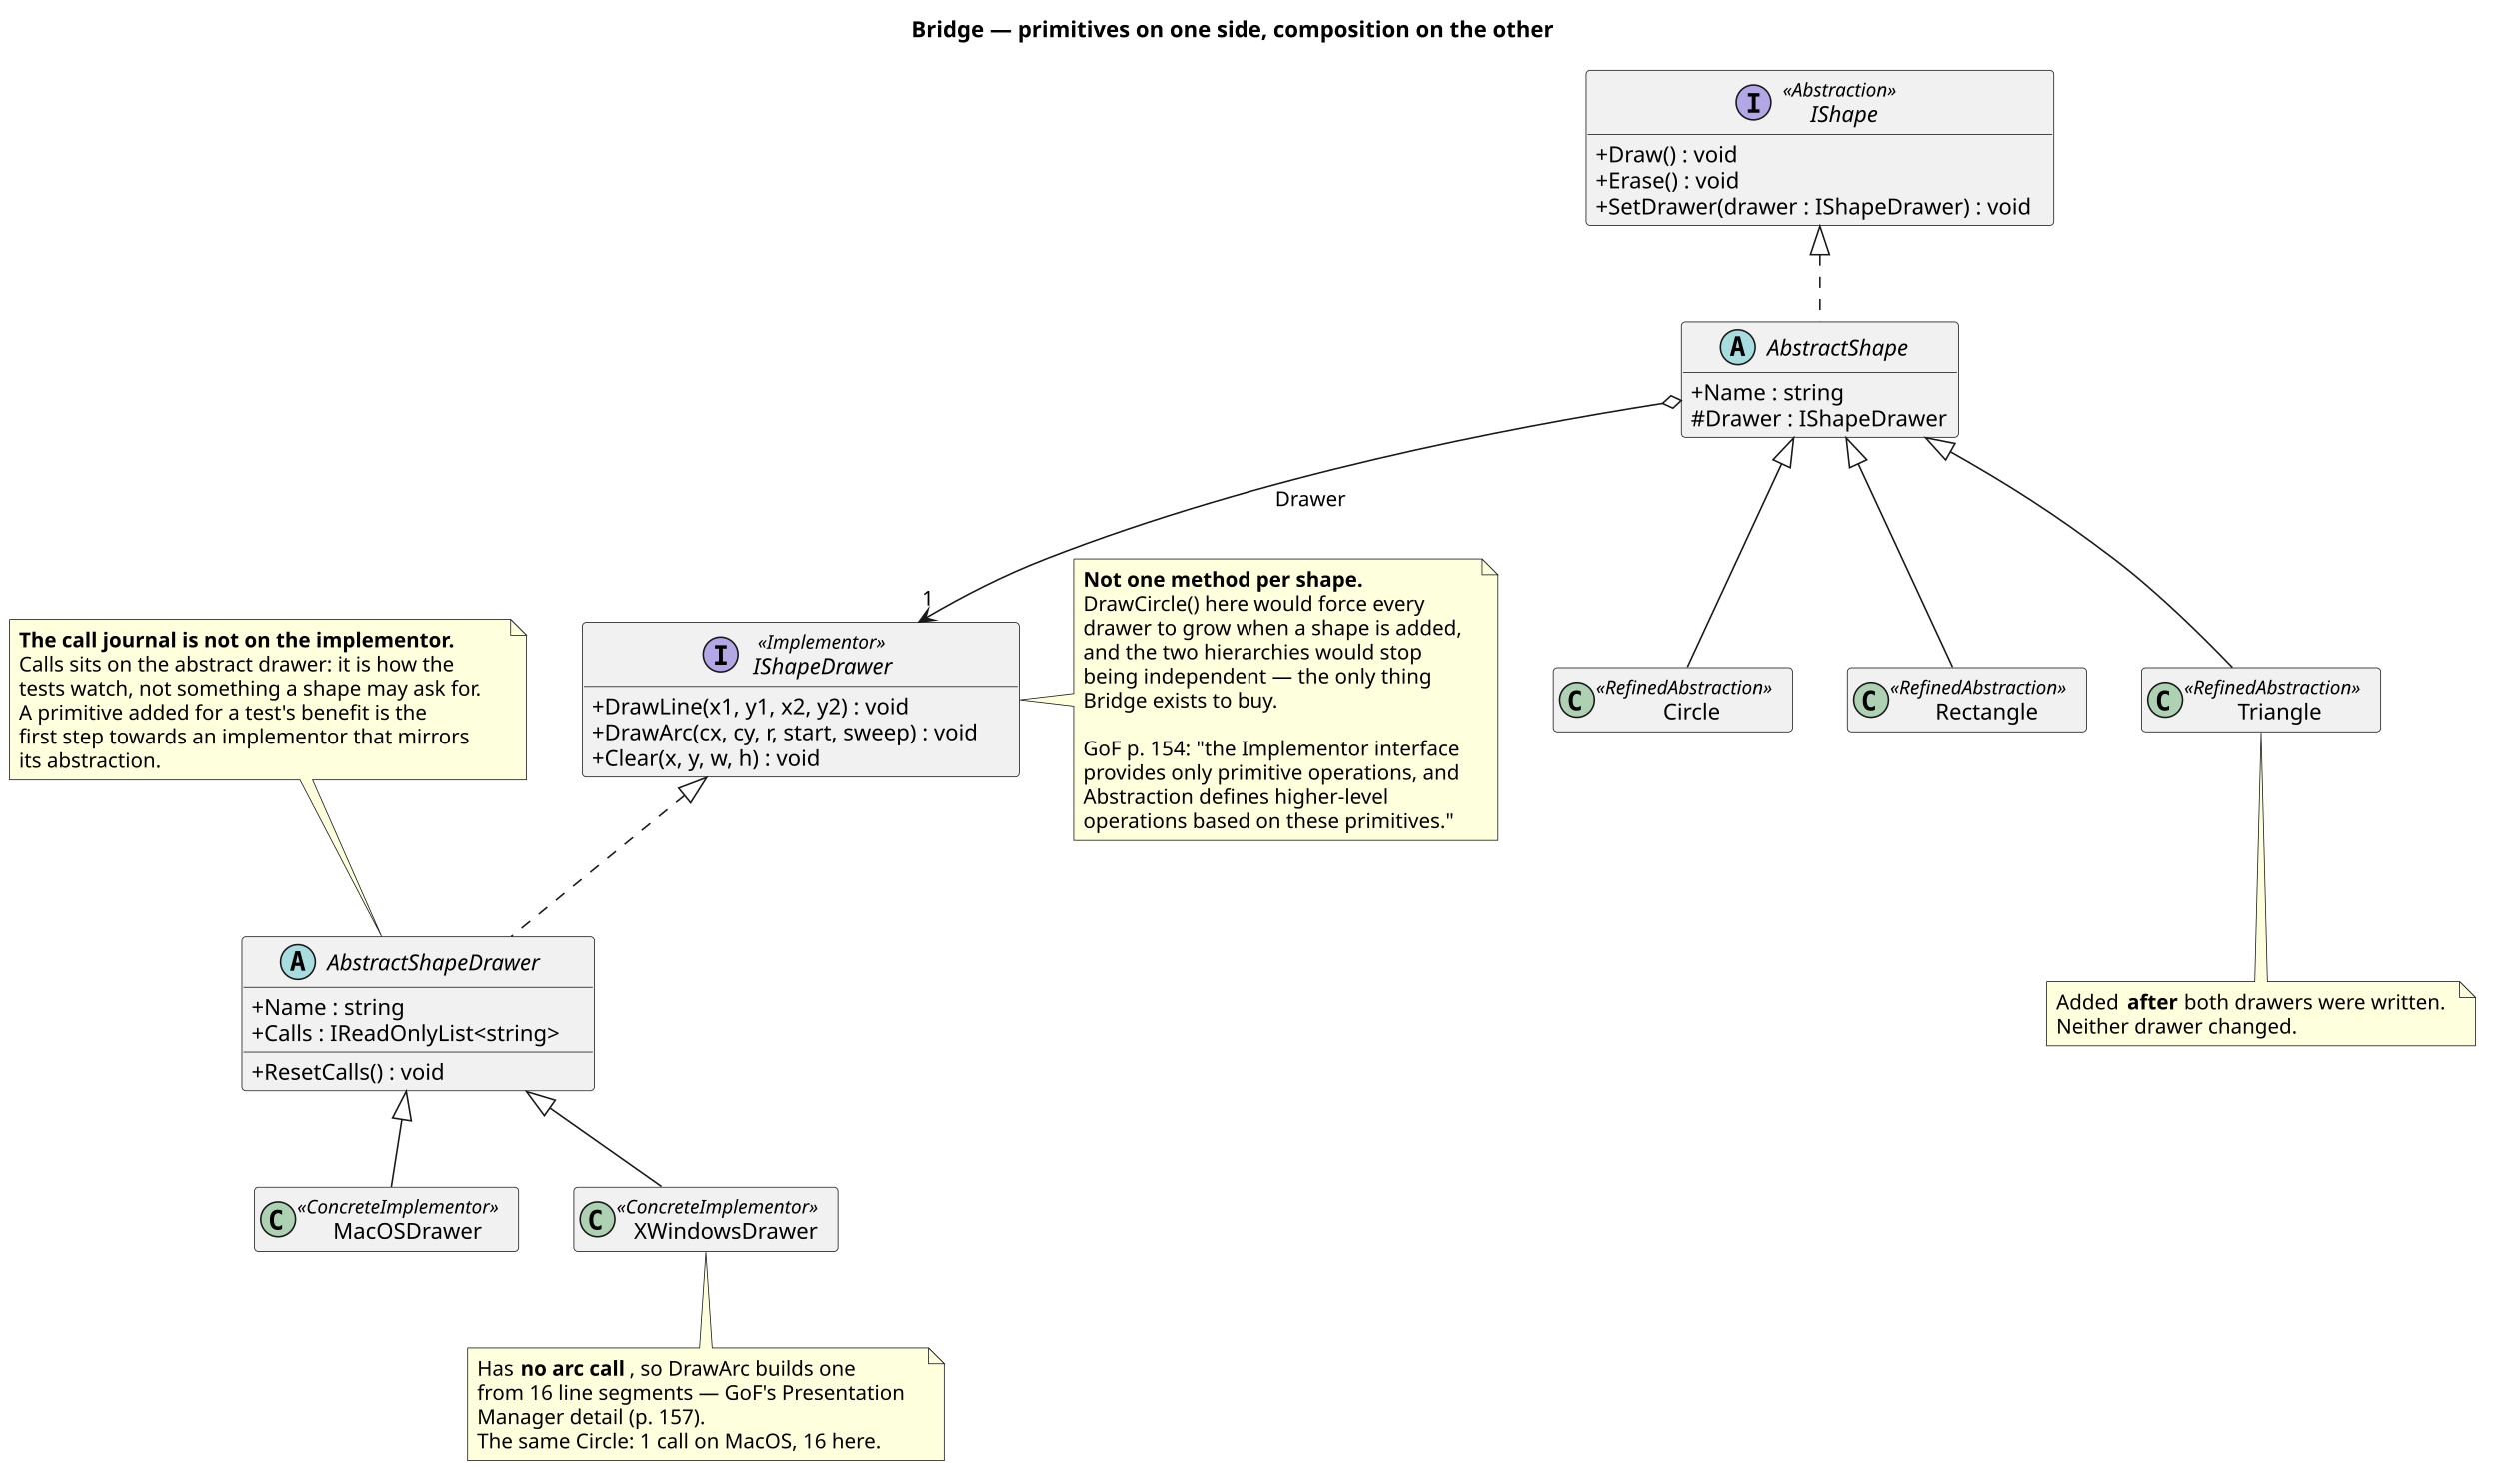
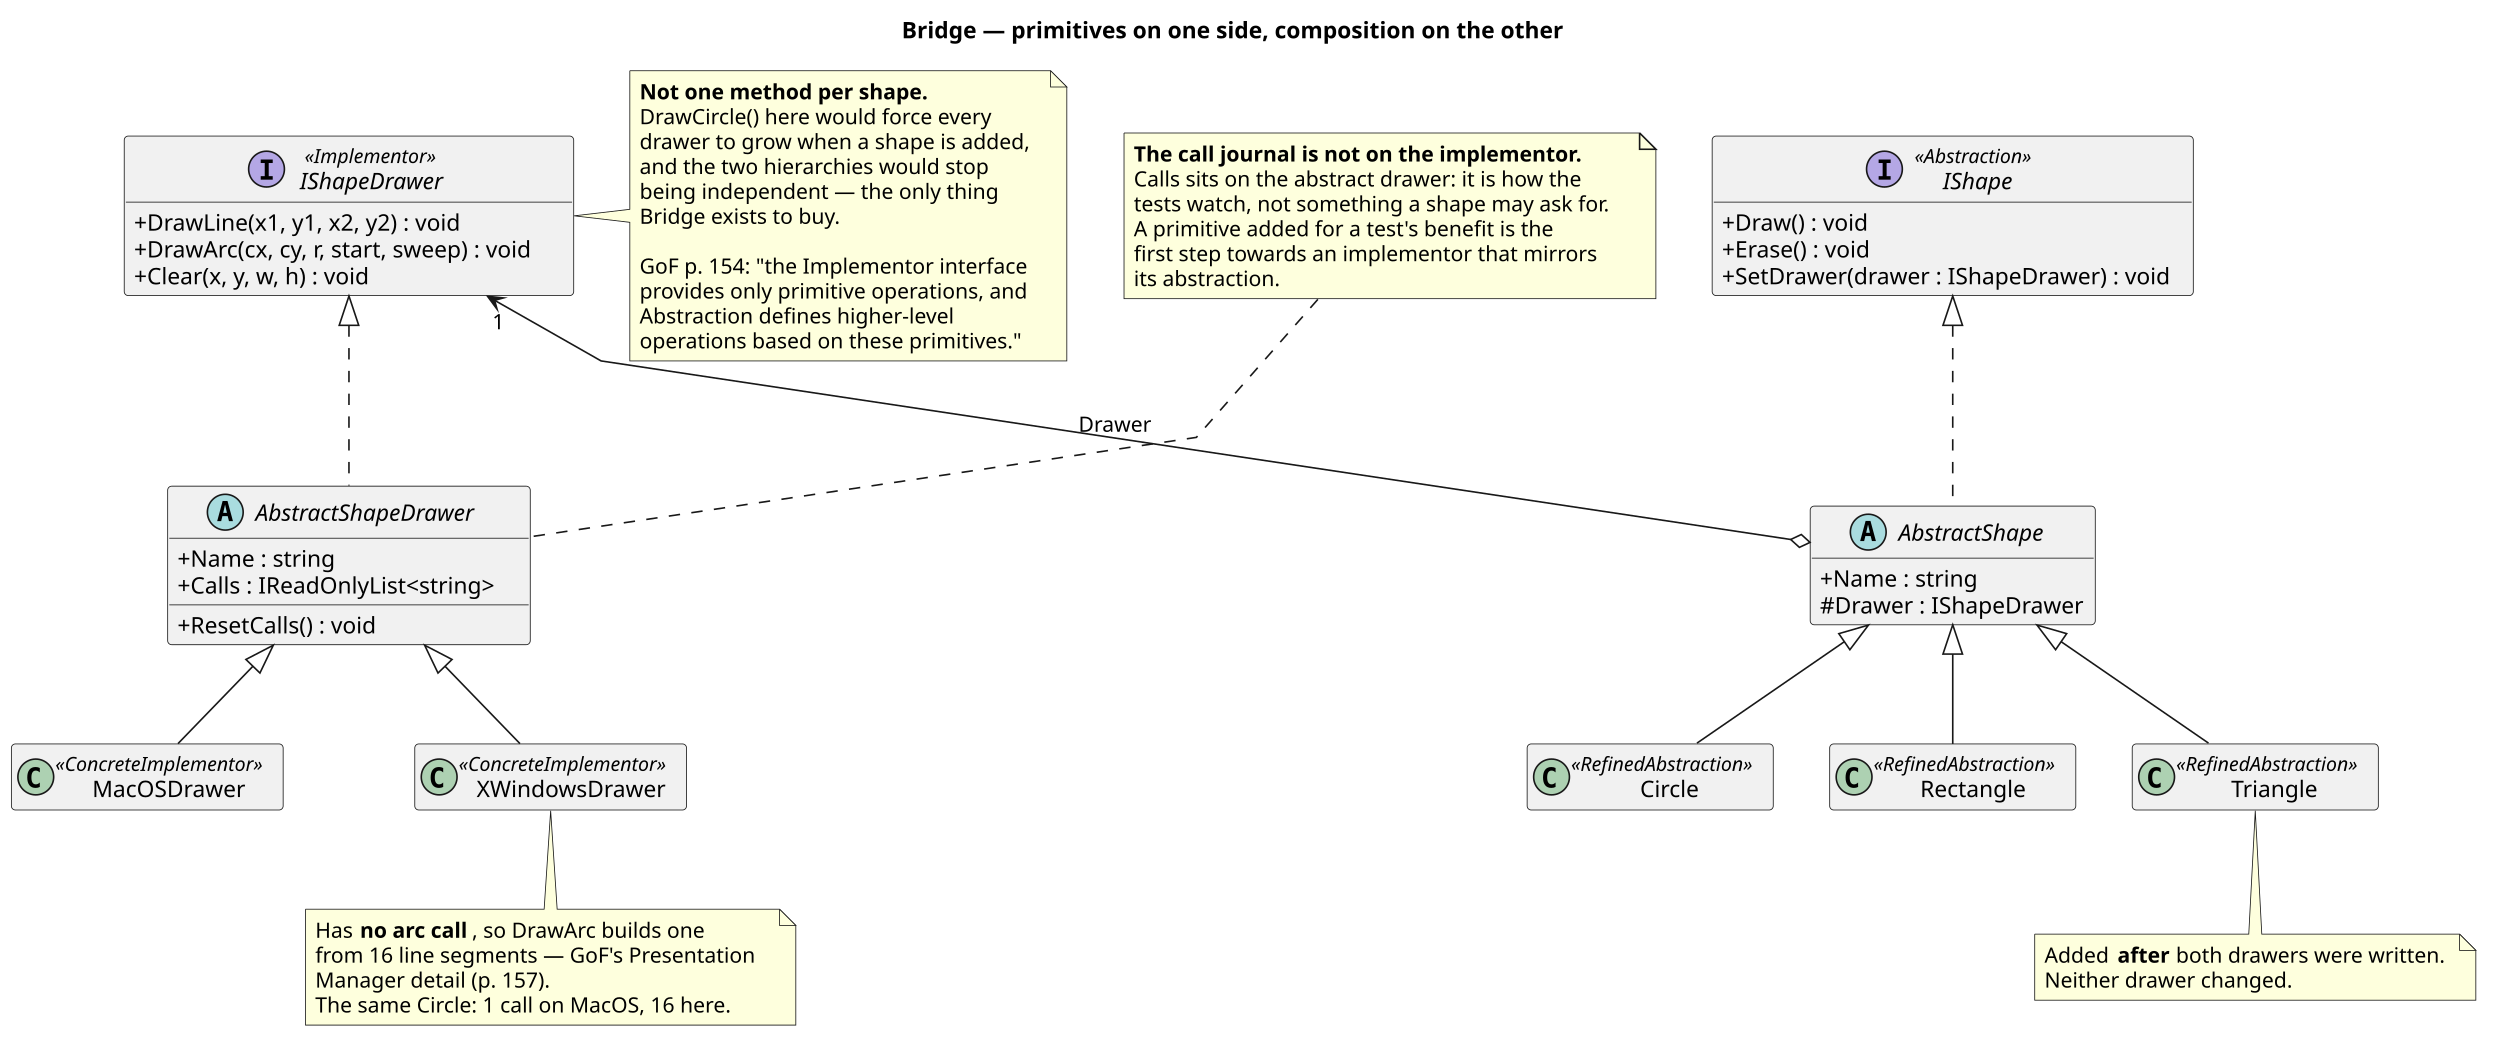
- <svg xmlns="http://www.w3.org/2000/svg" contentStyleType="text/css" data-diagram-type="CLASS" height="939px" preserveAspectRatio="none" style="width:1581px;height:939px;background:#FFFFFF;" version="1.1" viewBox="0 0 1581 939" width="1581px" zoomAndPan="magnify">
+ <svg xmlns="http://www.w3.org/2000/svg" contentStyleType="text/css" data-diagram-type="CLASS" height="645px" preserveAspectRatio="none" style="width:1537px;height:645px;background:#FFFFFF;" version="1.1" viewBox="0 0 1537 645" width="1537px" zoomAndPan="magnify">
  <defs />
  <g>
-     <g class="title" data-source-line="3">
-       <text fill="#000000" font-family="sans-serif" font-size="14" font-weight="700" lengthAdjust="spacing" textLength="421.435" x="576.327" y="23.535">Bridge — primitives on one side, composition on the other</text>
+     <g class="title" data-source-line="11">
+       <text fill="#000000" font-family="sans-serif" font-size="14" font-weight="700" lengthAdjust="spacing" textLength="421.435" x="554.352" y="23.535">Bridge — primitives on one side, composition on the other</text>
    </g>
-     <g class="entity" data-qualified-name="IShape" data-source-line="6" id="ent0001">
-       <rect fill="#F1F1F1" height="98.086" rx="2.5" ry="2.5" style="stroke:#181818;stroke-width:0.5;" width="295.808" x="1003.59" y="44.488" />
-       <ellipse cx="1109.508" cy="64.799" fill="#B4A7E5" rx="11" ry="11" style="stroke:#181818;stroke-width:1;" />
-       <path d="M1105.936,61.064 L1105.936,58.906 L1113.316,58.906 L1113.316,61.064 L1110.85,61.064 L1110.85,69.141 L1113.316,69.141 L1113.316,71.299 L1105.936,71.299 L1105.936,69.141 L1108.401,69.141 L1108.401,61.064 Z " fill="#000000" />
-       <text fill="#000000" font-family="sans-serif" font-size="12" font-style="italic" lengthAdjust="spacing" textLength="79.471" x="1128.008" y="61.09">«Abstraction»</text>
-       <text fill="#000000" font-family="sans-serif" font-size="14" font-style="italic" lengthAdjust="spacing" textLength="44.605" x="1145.442" y="77.156">IShape</text>
-       <line style="stroke:#181818;stroke-width:0.5;" x1="1004.59" x2="1298.398" y1="85.109" y2="85.109" />
-       <text fill="#000000" font-family="sans-serif" font-size="14" lengthAdjust="spacing" textLength="96.961" x="1009.59" y="102.644">+Draw() : void</text>
-       <text fill="#000000" font-family="sans-serif" font-size="14" lengthAdjust="spacing" textLength="98.212" x="1009.59" y="119.133">+Erase() : void</text>
-       <text fill="#000000" font-family="sans-serif" font-size="14" lengthAdjust="spacing" textLength="283.808" x="1009.59" y="135.621">+SetDrawer(drawer : IShapeDrawer) : void</text>
+     <g class="entity" data-qualified-name="IShape" data-source-line="14" id="ent0001">
+       <rect fill="#F1F1F1" height="98.086" rx="2.5" ry="2.5" style="stroke:#181818;stroke-width:0.5;" width="295.808" x="1052.64" y="83.648" />
+       <ellipse cx="1158.559" cy="103.959" fill="#B4A7E5" rx="11" ry="11" style="stroke:#181818;stroke-width:1;" />
+       <path d="M1154.986,100.224 L1154.986,98.066 L1162.366,98.066 L1162.366,100.224 L1159.9,100.224 L1159.9,108.301 L1162.366,108.301 L1162.366,110.459 L1154.986,110.459 L1154.986,108.301 L1157.451,108.301 L1157.451,100.224 Z " fill="#000000" />
+       <text fill="#000000" font-family="sans-serif" font-size="12" font-style="italic" lengthAdjust="spacing" textLength="79.471" x="1177.059" y="100.25">«Abstraction»</text>
+       <text fill="#000000" font-family="sans-serif" font-size="14" font-style="italic" lengthAdjust="spacing" textLength="44.605" x="1194.492" y="116.316">IShape</text>
+       <line style="stroke:#181818;stroke-width:0.5;" x1="1053.64" x2="1347.448" y1="124.269" y2="124.269" />
+       <text fill="#000000" font-family="sans-serif" font-size="14" lengthAdjust="spacing" textLength="96.961" x="1058.64" y="141.804">+Draw() : void</text>
+       <text fill="#000000" font-family="sans-serif" font-size="14" lengthAdjust="spacing" textLength="98.212" x="1058.64" y="158.293">+Erase() : void</text>
+       <text fill="#000000" font-family="sans-serif" font-size="14" lengthAdjust="spacing" textLength="283.808" x="1058.64" y="174.781">+SetDrawer(drawer : IShapeDrawer) : void</text>
    </g>
-     <g class="entity" data-qualified-name="AbstractShape" data-source-line="12" id="ent0002">
-       <rect fill="#F1F1F1" height="72.977" rx="2.5" ry="2.5" style="stroke:#181818;stroke-width:0.5;" width="175.269" x="1063.86" y="203.578" />
-       <ellipse cx="1099.554" cy="219.578" fill="#A9DCDF" rx="11" ry="11" style="stroke:#181818;stroke-width:1;" />
-       <path d="M1099.418,214.926 L1098.264,219.998 L1100.58,219.998 Z M1097.923,212.685 L1100.92,212.685 L1104.265,225.078 L1101.816,225.078 L1101.053,222.015 L1097.774,222.015 L1097.027,225.078 L1094.578,225.078 Z " fill="#000000" />
-       <text fill="#000000" font-family="sans-serif" font-size="14" font-style="italic" lengthAdjust="spacing" textLength="97.282" x="1118.153" y="224.869">AbstractShape</text>
-       <line style="stroke:#181818;stroke-width:0.5;" x1="1064.86" x2="1238.13" y1="235.578" y2="235.578" />
-       <text fill="#000000" font-family="sans-serif" font-size="14" lengthAdjust="spacing" textLength="102.929" x="1069.86" y="253.113">+Name : string</text>
-       <text fill="#000000" font-family="sans-serif" font-size="14" lengthAdjust="spacing" textLength="163.269" x="1069.86" y="269.602">#Drawer : IShapeDrawer</text>
+     <g class="entity" data-qualified-name="AbstractShape" data-source-line="20" id="ent0002">
+       <rect fill="#F1F1F1" height="72.977" rx="2.5" ry="2.5" style="stroke:#181818;stroke-width:0.5;" width="175.269" x="1112.91" y="311.148" />
+       <ellipse cx="1148.604" cy="327.148" fill="#A9DCDF" rx="11" ry="11" style="stroke:#181818;stroke-width:1;" />
+       <path d="M1148.468,322.496 L1147.314,327.568 L1149.63,327.568 Z M1146.973,320.255 L1149.97,320.255 L1153.315,332.648 L1150.867,332.648 L1150.103,329.585 L1146.824,329.585 L1146.077,332.648 L1143.628,332.648 Z " fill="#000000" />
+       <text fill="#000000" font-family="sans-serif" font-size="14" font-style="italic" lengthAdjust="spacing" textLength="97.282" x="1167.203" y="332.439">AbstractShape</text>
+       <line style="stroke:#181818;stroke-width:0.5;" x1="1113.91" x2="1287.179" y1="343.148" y2="343.148" />
+       <text fill="#000000" font-family="sans-serif" font-size="14" lengthAdjust="spacing" textLength="102.929" x="1118.91" y="360.683">+Name : string</text>
+       <text fill="#000000" font-family="sans-serif" font-size="14" lengthAdjust="spacing" textLength="163.269" x="1118.91" y="377.172">#Drawer : IShapeDrawer</text>
    </g>
-     <g class="entity" data-qualified-name="Circle" data-source-line="17" id="ent0003">
-       <rect fill="#F1F1F1" height="40.621" rx="2.5" ry="2.5" style="stroke:#181818;stroke-width:0.5;" width="151.31" x="982.84" y="422.448" />
-       <ellipse cx="997.84" cy="442.759" fill="#ADD1B2" rx="11" ry="11" style="stroke:#181818;stroke-width:1;" />
-       <path d="M1000.313,448.902 Q999.732,449.201 999.093,449.35 Q998.454,449.5 997.748,449.5 Q995.241,449.5 993.922,447.848 Q992.602,446.196 992.602,443.075 Q992.602,439.945 993.922,438.293 Q995.241,436.642 997.748,436.642 Q998.454,436.642 999.101,436.791 Q999.749,436.94 1000.313,437.239 L1000.313,439.962 Q999.682,439.381 999.089,439.111 Q998.495,438.841 997.864,438.841 Q996.52,438.841 995.835,439.908 Q995.15,440.975 995.15,443.075 Q995.15,445.166 995.835,446.233 Q996.52,447.3 997.864,447.3 Q998.495,447.3 999.089,447.03 Q999.682,446.76 1000.313,446.179 Z " fill="#000000" />
-       <text fill="#000000" font-family="sans-serif" font-size="12" font-style="italic" lengthAdjust="spacing" textLength="123.311" x="1009.84" y="439.05">«RefinedAbstraction»</text>
-       <text fill="#000000" font-family="sans-serif" font-size="14" lengthAdjust="spacing" textLength="38.48" x="1052.255" y="455.116">Circle</text>
+     <g class="entity" data-qualified-name="Circle" data-source-line="25" id="ent0003">
+       <rect fill="#F1F1F1" height="40.621" rx="2.5" ry="2.5" style="stroke:#181818;stroke-width:0.5;" width="151.31" x="938.89" y="457.368" />
+       <ellipse cx="953.89" cy="477.679" fill="#ADD1B2" rx="11" ry="11" style="stroke:#181818;stroke-width:1;" />
+       <path d="M956.363,483.822 Q955.782,484.121 955.143,484.27 Q954.504,484.42 953.798,484.42 Q951.291,484.42 949.971,482.768 Q948.652,481.116 948.652,477.995 Q948.652,474.865 949.971,473.214 Q951.291,471.562 953.798,471.562 Q954.504,471.562 955.151,471.711 Q955.799,471.861 956.363,472.159 L956.363,474.882 Q955.732,474.301 955.139,474.031 Q954.545,473.761 953.914,473.761 Q952.57,473.761 951.885,474.828 Q951.2,475.895 951.2,477.995 Q951.2,480.087 951.885,481.153 Q952.57,482.22 953.914,482.22 Q954.545,482.22 955.139,481.95 Q955.732,481.68 956.363,481.099 Z " fill="#000000" />
+       <text fill="#000000" font-family="sans-serif" font-size="12" font-style="italic" lengthAdjust="spacing" textLength="123.311" x="965.89" y="473.97">«RefinedAbstraction»</text>
+       <text fill="#000000" font-family="sans-serif" font-size="14" lengthAdjust="spacing" textLength="38.48" x="1008.306" y="490.036">Circle</text>
    </g>
-     <g class="entity" data-qualified-name="Rectangle" data-source-line="18" id="ent0004">
-       <rect fill="#F1F1F1" height="40.621" rx="2.5" ry="2.5" style="stroke:#181818;stroke-width:0.5;" width="151.31" x="1168.84" y="422.448" />
-       <ellipse cx="1183.84" cy="442.759" fill="#ADD1B2" rx="11" ry="11" style="stroke:#181818;stroke-width:1;" />
-       <path d="M1186.313,448.902 Q1185.732,449.201 1185.093,449.35 Q1184.454,449.5 1183.748,449.5 Q1181.241,449.5 1179.921,447.848 Q1178.602,446.196 1178.602,443.075 Q1178.602,439.945 1179.921,438.293 Q1181.241,436.642 1183.748,436.642 Q1184.454,436.642 1185.101,436.791 Q1185.749,436.94 1186.313,437.239 L1186.313,439.962 Q1185.682,439.381 1185.089,439.111 Q1184.495,438.841 1183.864,438.841 Q1182.52,438.841 1181.835,439.908 Q1181.15,440.975 1181.15,443.075 Q1181.15,445.166 1181.835,446.233 Q1182.52,447.3 1183.864,447.3 Q1184.495,447.3 1185.089,447.03 Q1185.682,446.76 1186.313,446.179 Z " fill="#000000" />
-       <text fill="#000000" font-family="sans-serif" font-size="12" font-style="italic" lengthAdjust="spacing" textLength="123.311" x="1195.84" y="439.05">«RefinedAbstraction»</text>
-       <text fill="#000000" font-family="sans-serif" font-size="14" lengthAdjust="spacing" textLength="66.056" x="1224.467" y="455.116">Rectangle</text>
+     <g class="entity" data-qualified-name="Rectangle" data-source-line="26" id="ent0004">
+       <rect fill="#F1F1F1" height="40.621" rx="2.5" ry="2.5" style="stroke:#181818;stroke-width:0.5;" width="151.31" x="1124.89" y="457.368" />
+       <ellipse cx="1139.89" cy="477.679" fill="#ADD1B2" rx="11" ry="11" style="stroke:#181818;stroke-width:1;" />
+       <path d="M1142.363,483.822 Q1141.782,484.121 1141.143,484.27 Q1140.504,484.42 1139.798,484.42 Q1137.291,484.42 1135.972,482.768 Q1134.652,481.116 1134.652,477.995 Q1134.652,474.865 1135.972,473.214 Q1137.291,471.562 1139.798,471.562 Q1140.504,471.562 1141.151,471.711 Q1141.799,471.861 1142.363,472.159 L1142.363,474.882 Q1141.732,474.301 1141.139,474.031 Q1140.545,473.761 1139.914,473.761 Q1138.57,473.761 1137.885,474.828 Q1137.2,475.895 1137.2,477.995 Q1137.2,480.087 1137.885,481.153 Q1138.57,482.22 1139.914,482.22 Q1140.545,482.22 1141.139,481.95 Q1141.732,481.68 1142.363,481.099 Z " fill="#000000" />
+       <text fill="#000000" font-family="sans-serif" font-size="12" font-style="italic" lengthAdjust="spacing" textLength="123.311" x="1151.89" y="473.97">«RefinedAbstraction»</text>
+       <text fill="#000000" font-family="sans-serif" font-size="14" lengthAdjust="spacing" textLength="66.056" x="1180.517" y="490.036">Rectangle</text>
    </g>
-     <g class="entity" data-qualified-name="Triangle" data-source-line="19" id="ent0005">
-       <rect fill="#F1F1F1" height="40.621" rx="2.5" ry="2.5" style="stroke:#181818;stroke-width:0.5;" width="151.31" x="1354.84" y="422.448" />
-       <ellipse cx="1369.84" cy="442.759" fill="#ADD1B2" rx="11" ry="11" style="stroke:#181818;stroke-width:1;" />
-       <path d="M1372.313,448.902 Q1371.732,449.201 1371.093,449.35 Q1370.454,449.5 1369.748,449.5 Q1367.241,449.5 1365.921,447.848 Q1364.602,446.196 1364.602,443.075 Q1364.602,439.945 1365.921,438.293 Q1367.241,436.642 1369.748,436.642 Q1370.454,436.642 1371.101,436.791 Q1371.749,436.94 1372.313,437.239 L1372.313,439.962 Q1371.682,439.381 1371.089,439.111 Q1370.495,438.841 1369.864,438.841 Q1368.52,438.841 1367.835,439.908 Q1367.15,440.975 1367.15,443.075 Q1367.15,445.166 1367.835,446.233 Q1368.52,447.3 1369.864,447.3 Q1370.495,447.3 1371.089,447.03 Q1371.682,446.76 1372.313,446.179 Z " fill="#000000" />
-       <text fill="#000000" font-family="sans-serif" font-size="12" font-style="italic" lengthAdjust="spacing" textLength="123.311" x="1381.84" y="439.05">«RefinedAbstraction»</text>
-       <text fill="#000000" font-family="sans-serif" font-size="14" lengthAdjust="spacing" textLength="55.624" x="1415.683" y="455.116">Triangle</text>
+     <g class="entity" data-qualified-name="Triangle" data-source-line="27" id="ent0005">
+       <rect fill="#F1F1F1" height="40.621" rx="2.5" ry="2.5" style="stroke:#181818;stroke-width:0.5;" width="151.31" x="1310.89" y="457.368" />
+       <ellipse cx="1325.89" cy="477.679" fill="#ADD1B2" rx="11" ry="11" style="stroke:#181818;stroke-width:1;" />
+       <path d="M1328.363,483.822 Q1327.782,484.121 1327.143,484.27 Q1326.504,484.42 1325.798,484.42 Q1323.291,484.42 1321.972,482.768 Q1320.652,481.116 1320.652,477.995 Q1320.652,474.865 1321.972,473.214 Q1323.291,471.562 1325.798,471.562 Q1326.504,471.562 1327.151,471.711 Q1327.799,471.861 1328.363,472.159 L1328.363,474.882 Q1327.732,474.301 1327.139,474.031 Q1326.545,473.761 1325.914,473.761 Q1324.57,473.761 1323.885,474.828 Q1323.2,475.895 1323.2,477.995 Q1323.2,480.087 1323.885,481.153 Q1324.57,482.22 1325.914,482.22 Q1326.545,482.22 1327.139,481.95 Q1327.732,481.68 1328.363,481.099 Z " fill="#000000" />
+       <text fill="#000000" font-family="sans-serif" font-size="12" font-style="italic" lengthAdjust="spacing" textLength="123.311" x="1337.89" y="473.97">«RefinedAbstraction»</text>
+       <text fill="#000000" font-family="sans-serif" font-size="14" lengthAdjust="spacing" textLength="55.624" x="1371.733" y="490.036">Triangle</text>
    </g>
-     <g class="entity" data-qualified-name="IShapeDrawer" data-source-line="21" id="ent0006">
-       <rect fill="#F1F1F1" height="98.086" rx="2.5" ry="2.5" style="stroke:#181818;stroke-width:0.5;" width="276.332" x="368.33" y="393.718" />
-       <ellipse cx="455.813" cy="414.029" fill="#B4A7E5" rx="11" ry="11" style="stroke:#181818;stroke-width:1;" />
-       <path d="M452.241,410.294 L452.241,408.136 L459.62,408.136 L459.62,410.294 L457.155,410.294 L457.155,418.371 L459.62,418.371 L459.62,420.529 L452.241,420.529 L452.241,418.371 L454.706,418.371 L454.706,410.294 Z " fill="#000000" />
-       <text fill="#000000" font-family="sans-serif" font-size="12" font-style="italic" lengthAdjust="spacing" textLength="87.047" x="479.223" y="410.32">«Implementor»</text>
-       <text fill="#000000" font-family="sans-serif" font-size="14" font-style="italic" lengthAdjust="spacing" textLength="92.866" x="476.313" y="426.386">IShapeDrawer</text>
-       <line style="stroke:#181818;stroke-width:0.5;" x1="369.33" x2="643.662" y1="434.339" y2="434.339" />
-       <text fill="#000000" font-family="sans-serif" font-size="14" lengthAdjust="spacing" textLength="218.75" x="374.33" y="451.875">+DrawLine(x1, y1, x2, y2) : void</text>
-       <text fill="#000000" font-family="sans-serif" font-size="14" lengthAdjust="spacing" textLength="264.332" x="374.33" y="468.363">+DrawArc(cx, cy, r, start, sweep) : void</text>
-       <text fill="#000000" font-family="sans-serif" font-size="14" lengthAdjust="spacing" textLength="159.175" x="374.33" y="484.851">+Clear(x, y, w, h) : void</text>
+     <g class="entity" data-qualified-name="IShapeDrawer" data-source-line="29" id="ent0006">
+       <rect fill="#F1F1F1" height="98.086" rx="2.5" ry="2.5" style="stroke:#181818;stroke-width:0.5;" width="276.332" x="76.38" y="83.648" />
+       <ellipse cx="163.863" cy="103.959" fill="#B4A7E5" rx="11" ry="11" style="stroke:#181818;stroke-width:1;" />
+       <path d="M160.291,100.224 L160.291,98.066 L167.67,98.066 L167.67,100.224 L165.205,100.224 L165.205,108.301 L167.67,108.301 L167.67,110.459 L160.291,110.459 L160.291,108.301 L162.756,108.301 L162.756,100.224 Z " fill="#000000" />
+       <text fill="#000000" font-family="sans-serif" font-size="12" font-style="italic" lengthAdjust="spacing" textLength="87.047" x="187.273" y="100.25">«Implementor»</text>
+       <text fill="#000000" font-family="sans-serif" font-size="14" font-style="italic" lengthAdjust="spacing" textLength="92.866" x="184.363" y="116.316">IShapeDrawer</text>
+       <line style="stroke:#181818;stroke-width:0.5;" x1="77.38" x2="351.712" y1="124.269" y2="124.269" />
+       <text fill="#000000" font-family="sans-serif" font-size="14" lengthAdjust="spacing" textLength="218.75" x="82.38" y="141.804">+DrawLine(x1, y1, x2, y2) : void</text>
+       <text fill="#000000" font-family="sans-serif" font-size="14" lengthAdjust="spacing" textLength="264.332" x="82.38" y="158.293">+DrawArc(cx, cy, r, start, sweep) : void</text>
+       <text fill="#000000" font-family="sans-serif" font-size="14" lengthAdjust="spacing" textLength="159.175" x="82.38" y="174.781">+Clear(x, y, w, h) : void</text>
    </g>
-     <g class="entity" data-qualified-name="AbstractShapeDrawer" data-source-line="27" id="ent0007">
-       <rect fill="#F1F1F1" height="97.465" rx="2.5" ry="2.5" style="stroke:#181818;stroke-width:0.5;" width="222.93" x="153.03" y="592.968" />
-       <ellipse cx="188.454" cy="608.968" fill="#A9DCDF" rx="11" ry="11" style="stroke:#181818;stroke-width:1;" />
-       <path d="M188.317,604.316 L187.163,609.388 L189.479,609.388 Z M186.823,602.075 L189.819,602.075 L193.165,614.468 L190.716,614.468 L189.952,611.405 L186.673,611.405 L185.926,614.468 L183.477,614.468 Z " fill="#000000" />
-       <text fill="#000000" font-family="sans-serif" font-size="14" font-style="italic" lengthAdjust="spacing" textLength="145.544" x="206.992" y="614.259">AbstractShapeDrawer</text>
-       <line style="stroke:#181818;stroke-width:0.5;" x1="154.03" x2="374.96" y1="624.968" y2="624.968" />
-       <text fill="#000000" font-family="sans-serif" font-size="14" lengthAdjust="spacing" textLength="102.929" x="159.03" y="642.503">+Name : string</text>
-       <text fill="#000000" font-family="sans-serif" font-size="14" lengthAdjust="spacing" textLength="210.93" x="159.03" y="658.992">+Calls : IReadOnlyList&lt;string&gt;</text>
-       <line style="stroke:#181818;stroke-width:0.5;" x1="154.03" x2="374.96" y1="665.945" y2="665.945" />
-       <text fill="#000000" font-family="sans-serif" font-size="14" lengthAdjust="spacing" textLength="131.701" x="159.03" y="683.48">+ResetCalls() : void</text>
+     <g class="entity" data-qualified-name="AbstractShapeDrawer" data-source-line="35" id="ent0007">
+       <rect fill="#F1F1F1" height="97.465" rx="2.5" ry="2.5" style="stroke:#181818;stroke-width:0.5;" width="222.93" x="103.08" y="298.898" />
+       <ellipse cx="138.504" cy="314.898" fill="#A9DCDF" rx="11" ry="11" style="stroke:#181818;stroke-width:1;" />
+       <path d="M138.367,310.246 L137.213,315.318 L139.529,315.318 Z M136.873,308.005 L139.869,308.005 L143.214,320.398 L140.766,320.398 L140.002,317.335 L136.723,317.335 L135.976,320.398 L133.528,320.398 Z " fill="#000000" />
+       <text fill="#000000" font-family="sans-serif" font-size="14" font-style="italic" lengthAdjust="spacing" textLength="145.544" x="157.042" y="320.189">AbstractShapeDrawer</text>
+       <line style="stroke:#181818;stroke-width:0.5;" x1="104.08" x2="325.01" y1="330.898" y2="330.898" />
+       <text fill="#000000" font-family="sans-serif" font-size="14" lengthAdjust="spacing" textLength="102.929" x="109.08" y="348.433">+Name : string</text>
+       <text fill="#000000" font-family="sans-serif" font-size="14" lengthAdjust="spacing" textLength="210.93" x="109.08" y="364.922">+Calls : IReadOnlyList&lt;string&gt;</text>
+       <line style="stroke:#181818;stroke-width:0.5;" x1="104.08" x2="325.01" y1="371.875" y2="371.875" />
+       <text fill="#000000" font-family="sans-serif" font-size="14" lengthAdjust="spacing" textLength="131.701" x="109.08" y="389.41">+ResetCalls() : void</text>
    </g>
-     <g class="entity" data-qualified-name="MacOSDrawer" data-source-line="33" id="ent0008">
-       <rect fill="#F1F1F1" height="40.621" rx="2.5" ry="2.5" style="stroke:#181818;stroke-width:0.5;" width="167.084" x="160.95" y="751.438" />
-       <ellipse cx="175.95" cy="771.749" fill="#ADD1B2" rx="11" ry="11" style="stroke:#181818;stroke-width:1;" />
-       <path d="M178.423,777.892 Q177.842,778.191 177.203,778.34 Q176.564,778.49 175.858,778.49 Q173.351,778.49 172.031,776.838 Q170.712,775.186 170.712,772.065 Q170.712,768.935 172.031,767.284 Q173.351,765.632 175.858,765.632 Q176.564,765.632 177.211,765.781 Q177.859,765.931 178.423,766.229 L178.423,768.952 Q177.792,768.371 177.199,768.101 Q176.605,767.831 175.974,767.831 Q174.63,767.831 173.945,768.898 Q173.26,769.965 173.26,772.065 Q173.26,774.157 173.945,775.223 Q174.63,776.29 175.974,776.29 Q176.605,776.29 177.199,776.02 Q177.792,775.75 178.423,775.169 Z " fill="#000000" />
-       <text fill="#000000" font-family="sans-serif" font-size="12" font-style="italic" lengthAdjust="spacing" textLength="139.084" x="187.95" y="768.04">«ConcreteImplementor»</text>
-       <text fill="#000000" font-family="sans-serif" font-size="14" lengthAdjust="spacing" textLength="93.639" x="210.673" y="784.106">MacOSDrawer</text>
+     <g class="entity" data-qualified-name="MacOSDrawer" data-source-line="41" id="ent0008">
+       <rect fill="#F1F1F1" height="40.621" rx="2.5" ry="2.5" style="stroke:#181818;stroke-width:0.5;" width="167.084" x="7" y="457.368" />
+       <ellipse cx="22" cy="477.679" fill="#ADD1B2" rx="11" ry="11" style="stroke:#181818;stroke-width:1;" />
+       <path d="M24.473,483.822 Q23.892,484.121 23.253,484.27 Q22.614,484.42 21.908,484.42 Q19.401,484.42 18.081,482.768 Q16.762,481.116 16.762,477.995 Q16.762,474.865 18.081,473.214 Q19.401,471.562 21.908,471.562 Q22.614,471.562 23.261,471.711 Q23.909,471.861 24.473,472.159 L24.473,474.882 Q23.842,474.301 23.249,474.031 Q22.655,473.761 22.024,473.761 Q20.68,473.761 19.995,474.828 Q19.31,475.895 19.31,477.995 Q19.31,480.087 19.995,481.153 Q20.68,482.22 22.024,482.22 Q22.655,482.22 23.249,481.95 Q23.842,481.68 24.473,481.099 Z " fill="#000000" />
+       <text fill="#000000" font-family="sans-serif" font-size="12" font-style="italic" lengthAdjust="spacing" textLength="139.084" x="34" y="473.97">«ConcreteImplementor»</text>
+       <text fill="#000000" font-family="sans-serif" font-size="14" lengthAdjust="spacing" textLength="93.639" x="56.723" y="490.036">MacOSDrawer</text>
    </g>
-     <g class="entity" data-qualified-name="XWindowsDrawer" data-source-line="34" id="ent0009">
-       <rect fill="#F1F1F1" height="40.621" rx="2.5" ry="2.5" style="stroke:#181818;stroke-width:0.5;" width="167.084" x="362.95" y="751.438" />
-       <ellipse cx="377.95" cy="771.749" fill="#ADD1B2" rx="11" ry="11" style="stroke:#181818;stroke-width:1;" />
-       <path d="M380.423,777.892 Q379.842,778.191 379.203,778.34 Q378.564,778.49 377.858,778.49 Q375.351,778.49 374.031,776.838 Q372.712,775.186 372.712,772.065 Q372.712,768.935 374.031,767.284 Q375.351,765.632 377.858,765.632 Q378.564,765.632 379.211,765.781 Q379.859,765.931 380.423,766.229 L380.423,768.952 Q379.792,768.371 379.199,768.101 Q378.605,767.831 377.974,767.831 Q376.63,767.831 375.945,768.898 Q375.26,769.965 375.26,772.065 Q375.26,774.157 375.945,775.223 Q376.63,776.29 377.974,776.29 Q378.605,776.29 379.199,776.02 Q379.792,775.75 380.423,775.169 Z " fill="#000000" />
-       <text fill="#000000" font-family="sans-serif" font-size="12" font-style="italic" lengthAdjust="spacing" textLength="139.084" x="389.95" y="768.04">«ConcreteImplementor»</text>
-       <text fill="#000000" font-family="sans-serif" font-size="14" lengthAdjust="spacing" textLength="117.072" x="400.956" y="784.106">XWindowsDrawer</text>
+     <g class="entity" data-qualified-name="XWindowsDrawer" data-source-line="42" id="ent0009">
+       <rect fill="#F1F1F1" height="40.621" rx="2.5" ry="2.5" style="stroke:#181818;stroke-width:0.5;" width="167.084" x="255" y="457.368" />
+       <ellipse cx="270" cy="477.679" fill="#ADD1B2" rx="11" ry="11" style="stroke:#181818;stroke-width:1;" />
+       <path d="M272.473,483.822 Q271.892,484.121 271.253,484.27 Q270.614,484.42 269.908,484.42 Q267.401,484.42 266.082,482.768 Q264.762,481.116 264.762,477.995 Q264.762,474.865 266.082,473.214 Q267.401,471.562 269.908,471.562 Q270.614,471.562 271.261,471.711 Q271.909,471.861 272.473,472.159 L272.473,474.882 Q271.842,474.301 271.249,474.031 Q270.655,473.761 270.024,473.761 Q268.68,473.761 267.995,474.828 Q267.31,475.895 267.31,477.995 Q267.31,480.087 267.995,481.153 Q268.68,482.22 270.024,482.22 Q270.655,482.22 271.249,481.95 Q271.842,481.68 272.473,481.099 Z " fill="#000000" />
+       <text fill="#000000" font-family="sans-serif" font-size="12" font-style="italic" lengthAdjust="spacing" textLength="139.084" x="282" y="473.97">«ConcreteImplementor»</text>
+       <text fill="#000000" font-family="sans-serif" font-size="14" lengthAdjust="spacing" textLength="117.072" x="293.006" y="490.036">XWindowsDrawer</text>
    </g>
-     <g class="entity" data-qualified-name="GMN18" data-source-line="46" id="ent0019">
-       <path d="M679.16,353.558 L679.16,438.758 L645,442.758 L679.16,446.758 L679.16,531.974 A0,0 0 0 0 679.16,531.974 L947.827,531.974 A0,0 0 0 0 947.827,531.974 L947.827,363.558 L937.827,353.558 L679.16,353.558 A0,0 0 0 0 679.16,353.558" fill="#FEFFDD" style="stroke:#181818;stroke-width:0.5;" />
-       <path d="M937.827,353.558 L937.827,363.558 L947.827,363.558 L937.827,353.558" fill="#FEFFDD" style="stroke:#181818;stroke-width:0.5;" />
-       <text fill="#000000" font-family="sans-serif" font-size="13" font-weight="700" lengthAdjust="spacing" textLength="181.219" x="685.16" y="371.127">Not one method per shape.</text>
-       <text fill="#000000" font-family="sans-serif" font-size="13" lengthAdjust="spacing" textLength="224.085" x="685.16" y="386.437">DrawCircle() here would force every</text>
-       <text fill="#000000" font-family="sans-serif" font-size="13" lengthAdjust="spacing" textLength="247.667" x="685.16" y="401.748">drawer to grow when a shape is added,</text>
-       <text fill="#000000" font-family="sans-serif" font-size="13" lengthAdjust="spacing" textLength="221.94" x="685.16" y="417.058">and the two hierarchies would stop</text>
-       <text fill="#000000" font-family="sans-serif" font-size="13" lengthAdjust="spacing" textLength="227.659" x="685.16" y="432.369">being independent — the only thing</text>
-       <text fill="#000000" font-family="sans-serif" font-size="13" lengthAdjust="spacing" textLength="129.518" x="685.16" y="447.679">Bridge exists to buy.</text>
-       <text fill="#000000" font-family="sans-serif" font-size="13" lengthAdjust="spacing" textLength="4.113" x="685.16" y="462.99"> </text>
-       <text fill="#000000" font-family="sans-serif" font-size="13" lengthAdjust="spacing" textLength="246.803" x="685.16" y="478.3">GoF p. 154: "the Implementor interface</text>
-       <text fill="#000000" font-family="sans-serif" font-size="13" lengthAdjust="spacing" textLength="247.578" x="685.16" y="493.611">provides only primitive operations, and</text>
-       <text fill="#000000" font-family="sans-serif" font-size="13" lengthAdjust="spacing" textLength="203.411" x="685.16" y="508.922">Abstraction defines higher-level</text>
-       <text fill="#000000" font-family="sans-serif" font-size="13" lengthAdjust="spacing" textLength="242.512" x="685.16" y="524.232">operations based on these primitives."</text>
+     <g class="entity" data-qualified-name="GMN17" data-source-line="53" id="ent0018">
+       <path d="M387.21,43.488 L387.21,128.688 L352.95,132.688 L387.21,136.688 L387.21,221.904 A0,0 0 0 0 387.21,221.904 L655.876,221.904 A0,0 0 0 0 655.876,221.904 L655.876,53.488 L645.876,43.488 L387.21,43.488 A0,0 0 0 0 387.21,43.488" fill="#FEFFDD" style="stroke:#181818;stroke-width:0.5;" />
+       <path d="M645.876,43.488 L645.876,53.488 L655.876,53.488 L645.876,43.488" fill="#FEFFDD" style="stroke:#181818;stroke-width:0.5;" />
+       <text fill="#000000" font-family="sans-serif" font-size="13" font-weight="700" lengthAdjust="spacing" textLength="181.219" x="393.21" y="61.057">Not one method per shape.</text>
+       <text fill="#000000" font-family="sans-serif" font-size="13" lengthAdjust="spacing" textLength="224.085" x="393.21" y="76.367">DrawCircle() here would force every</text>
+       <text fill="#000000" font-family="sans-serif" font-size="13" lengthAdjust="spacing" textLength="247.667" x="393.21" y="91.678">drawer to grow when a shape is added,</text>
+       <text fill="#000000" font-family="sans-serif" font-size="13" lengthAdjust="spacing" textLength="221.94" x="393.21" y="106.988">and the two hierarchies would stop</text>
+       <text fill="#000000" font-family="sans-serif" font-size="13" lengthAdjust="spacing" textLength="227.659" x="393.21" y="122.299">being independent — the only thing</text>
+       <text fill="#000000" font-family="sans-serif" font-size="13" lengthAdjust="spacing" textLength="129.518" x="393.21" y="137.609">Bridge exists to buy.</text>
+       <text fill="#000000" font-family="sans-serif" font-size="13" lengthAdjust="spacing" textLength="4.113" x="393.21" y="152.92"> </text>
+       <text fill="#000000" font-family="sans-serif" font-size="13" lengthAdjust="spacing" textLength="246.803" x="393.21" y="168.231">GoF p. 154: "the Implementor interface</text>
+       <text fill="#000000" font-family="sans-serif" font-size="13" lengthAdjust="spacing" textLength="247.578" x="393.21" y="183.541">provides only primitive operations, and</text>
+       <text fill="#000000" font-family="sans-serif" font-size="13" lengthAdjust="spacing" textLength="203.411" x="393.21" y="198.852">Abstraction defines higher-level</text>
+       <text fill="#000000" font-family="sans-serif" font-size="13" lengthAdjust="spacing" textLength="242.512" x="393.21" y="214.162">operations based on these primitives."</text>
    </g>
-     <g class="entity" data-qualified-name="GMN21" data-source-line="60" id="ent0022">
-       <path d="M295.77,853.058 L295.77,924.301 A0,0 0 0 0 295.77,924.301 L597.203,924.301 A0,0 0 0 0 597.203,924.301 L597.203,863.058 L587.203,853.058 L450.49,853.058 L446.49,792.498 L442.49,853.058 L295.77,853.058 A0,0 0 0 0 295.77,853.058" fill="#FEFFDD" style="stroke:#181818;stroke-width:0.5;" />
-       <path d="M587.203,853.058 L587.203,863.058 L597.203,863.058 L587.203,853.058" fill="#FEFFDD" style="stroke:#181818;stroke-width:0.5;" />
-       <text fill="#000000" font-family="sans-serif" font-size="13" lengthAdjust="spacing" textLength="23.359" x="301.77" y="870.627">Has</text>
-       <text fill="#000000" font-family="sans-serif" font-size="13" font-weight="700" lengthAdjust="spacing" textLength="68.897" x="329.243" y="870.627">no arc call</text>
-       <text fill="#000000" font-family="sans-serif" font-size="13" lengthAdjust="spacing" textLength="150.249" x="398.14" y="870.627">, so DrawArc builds one</text>
-       <text fill="#000000" font-family="sans-serif" font-size="13" lengthAdjust="spacing" textLength="280.433" x="301.77" y="885.937">from 16 line segments — GoF's Presentation</text>
-       <text fill="#000000" font-family="sans-serif" font-size="13" lengthAdjust="spacing" textLength="151.138" x="301.77" y="901.248">Manager detail (p. 157).</text>
-       <text fill="#000000" font-family="sans-serif" font-size="13" lengthAdjust="spacing" textLength="269.769" x="301.77" y="916.558">The same Circle: 1 call on MacOS, 16 here.</text>
+     <g class="entity" data-qualified-name="GMN20" data-source-line="67" id="ent0021">
+       <path d="M187.83,558.988 L187.83,630.231 A0,0 0 0 0 187.83,630.231 L489.263,630.231 A0,0 0 0 0 489.263,630.231 L489.263,568.988 L479.263,558.988 L342.54,558.988 L338.54,498.428 L334.54,558.988 L187.83,558.988 A0,0 0 0 0 187.83,558.988" fill="#FEFFDD" style="stroke:#181818;stroke-width:0.5;" />
+       <path d="M479.263,558.988 L479.263,568.988 L489.263,568.988 L479.263,558.988" fill="#FEFFDD" style="stroke:#181818;stroke-width:0.5;" />
+       <text fill="#000000" font-family="sans-serif" font-size="13" lengthAdjust="spacing" textLength="23.359" x="193.83" y="576.557">Has</text>
+       <text fill="#000000" font-family="sans-serif" font-size="13" font-weight="700" lengthAdjust="spacing" textLength="68.897" x="221.303" y="576.557">no arc call</text>
+       <text fill="#000000" font-family="sans-serif" font-size="13" lengthAdjust="spacing" textLength="150.249" x="290.2" y="576.557">, so DrawArc builds one</text>
+       <text fill="#000000" font-family="sans-serif" font-size="13" lengthAdjust="spacing" textLength="280.433" x="193.83" y="591.867">from 16 line segments — GoF's Presentation</text>
+       <text fill="#000000" font-family="sans-serif" font-size="13" lengthAdjust="spacing" textLength="151.138" x="193.83" y="607.178">Manager detail (p. 157).</text>
+       <text fill="#000000" font-family="sans-serif" font-size="13" lengthAdjust="spacing" textLength="269.769" x="193.83" y="622.488">The same Circle: 1 call on MacOS, 16 here.</text>
    </g>
-     <g class="entity" data-qualified-name="GMN24" data-source-line="67" id="ent0025">
-       <path d="M1294.89,621.388 L1294.89,662.009 A0,0 0 0 0 1294.89,662.009 L1566.089,662.009 A0,0 0 0 0 1566.089,662.009 L1566.089,631.388 L1556.089,621.388 L1434.49,621.388 L1430.49,463.368 L1426.49,621.388 L1294.89,621.388 A0,0 0 0 0 1294.89,621.388" fill="#FEFFDD" style="stroke:#181818;stroke-width:0.5;" />
-       <path d="M1556.089,621.388 L1556.089,631.388 L1566.089,631.388 L1556.089,621.388" fill="#FEFFDD" style="stroke:#181818;stroke-width:0.5;" />
-       <text fill="#000000" font-family="sans-serif" font-size="13" lengthAdjust="spacing" textLength="40.758" x="1300.89" y="638.957">Added</text>
-       <text fill="#000000" font-family="sans-serif" font-size="13" font-weight="700" lengthAdjust="spacing" textLength="31.827" x="1345.762" y="638.957">after</text>
-       <text fill="#000000" font-family="sans-serif" font-size="13" lengthAdjust="spacing" textLength="169.387" x="1381.702" y="638.957">both drawers were written.</text>
-       <text fill="#000000" font-family="sans-serif" font-size="13" lengthAdjust="spacing" textLength="155.2" x="1300.89" y="654.267">Neither drawer changed.</text>
+     <g class="entity" data-qualified-name="GMN23" data-source-line="74" id="ent0024">
+       <path d="M1250.94,574.298 L1250.94,614.919 A0,0 0 0 0 1250.94,614.919 L1522.139,614.919 A0,0 0 0 0 1522.139,614.919 L1522.139,584.298 L1512.139,574.298 L1390.54,574.298 L1386.54,498.428 L1382.54,574.298 L1250.94,574.298 A0,0 0 0 0 1250.94,574.298" fill="#FEFFDD" style="stroke:#181818;stroke-width:0.5;" />
+       <path d="M1512.139,574.298 L1512.139,584.298 L1522.139,584.298 L1512.139,574.298" fill="#FEFFDD" style="stroke:#181818;stroke-width:0.5;" />
+       <text fill="#000000" font-family="sans-serif" font-size="13" lengthAdjust="spacing" textLength="40.758" x="1256.94" y="591.867">Added</text>
+       <text fill="#000000" font-family="sans-serif" font-size="13" font-weight="700" lengthAdjust="spacing" textLength="31.827" x="1301.812" y="591.867">after</text>
+       <text fill="#000000" font-family="sans-serif" font-size="13" lengthAdjust="spacing" textLength="169.387" x="1337.752" y="591.867">both drawers were written.</text>
+       <text fill="#000000" font-family="sans-serif" font-size="13" lengthAdjust="spacing" textLength="155.2" x="1256.94" y="607.177">Neither drawer changed.</text>
    </g>
-     <g class="entity" data-qualified-name="N1" data-source-line="72" id="ent0027">
-       <path d="M6,391.828 L6,493.692 A0,0 0 0 0 6,493.692 L189.71,493.692 L241.3,592.628 L197.71,493.692 L332.982,493.692 A0,0 0 0 0 332.982,493.692 L332.982,401.828 L322.982,391.828 L6,391.828 A0,0 0 0 0 6,391.828" fill="#FEFFDD" style="stroke:#181818;stroke-width:0.5;" />
-       <path d="M322.982,391.828 L322.982,401.828 L332.982,401.828 L322.982,391.828" fill="#FEFFDD" style="stroke:#181818;stroke-width:0.5;" />
-       <text fill="#000000" font-family="sans-serif" font-size="13" font-weight="700" lengthAdjust="spacing" textLength="286.317" x="12" y="409.397">The call journal is not on the implementor.</text>
-       <text fill="#000000" font-family="sans-serif" font-size="13" lengthAdjust="spacing" textLength="288.926" x="12" y="424.707">Calls sits on the abstract drawer: it is how the</text>
-       <text fill="#000000" font-family="sans-serif" font-size="13" lengthAdjust="spacing" textLength="305.982" x="12" y="440.018">tests watch, not something a shape may ask for.</text>
-       <text fill="#000000" font-family="sans-serif" font-size="13" lengthAdjust="spacing" textLength="269.744" x="12" y="455.328">A primitive added for a test's benefit is the</text>
-       <text fill="#000000" font-family="sans-serif" font-size="13" lengthAdjust="spacing" textLength="294.487" x="12" y="470.639">first step towards an implementor that mirrors</text>
-       <text fill="#000000" font-family="sans-serif" font-size="13" lengthAdjust="spacing" textLength="94.155" x="12" y="485.949">its abstraction.</text>
+     <g class="entity" data-qualified-name="N1" data-source-line="79" id="ent0026">
+       <path d="M691.05,81.758 L691.05,183.622 L1018.032,183.622 L1018.032,91.758 L1008.032,81.758 L691.05,81.758" fill="#FEFFDD" style="stroke:#181818;stroke-width:0.5;" />
+       <path d="M1008.032,81.758 L1008.032,91.758 L1018.032,91.758 L1008.032,81.758" fill="#FEFFDD" style="stroke:#181818;stroke-width:1;" />
+       <text fill="#000000" font-family="sans-serif" font-size="13" font-weight="700" lengthAdjust="spacing" textLength="286.317" x="697.05" y="99.327">The call journal is not on the implementor.</text>
+       <text fill="#000000" font-family="sans-serif" font-size="13" lengthAdjust="spacing" textLength="288.926" x="697.05" y="114.637">Calls sits on the abstract drawer: it is how the</text>
+       <text fill="#000000" font-family="sans-serif" font-size="13" lengthAdjust="spacing" textLength="305.982" x="697.05" y="129.948">tests watch, not something a shape may ask for.</text>
+       <text fill="#000000" font-family="sans-serif" font-size="13" lengthAdjust="spacing" textLength="269.744" x="697.05" y="145.258">A primitive added for a test's benefit is the</text>
+       <text fill="#000000" font-family="sans-serif" font-size="13" lengthAdjust="spacing" textLength="294.487" x="697.05" y="160.569">first step towards an implementor that mirrors</text>
+       <text fill="#000000" font-family="sans-serif" font-size="13" lengthAdjust="spacing" textLength="94.155" x="697.05" y="175.879">its abstraction.</text>
    </g>
-     <g class="link" data-entity-1="ent0001" data-entity-2="ent0002" data-link-type="extension" data-source-line="36" id="lnk10">
-       <path codeLine="36" d="M1151.49,161.068 C1151.49,180.748 1151.49,185.068 1151.49,203.238" fill="none" id="IShape-backto-AbstractShape" style="stroke:#181818;stroke-width:1;stroke-dasharray:7,7;" />
-       <polygon fill="none" points="1151.49,143.068,1145.49,161.068,1157.49,161.068,1151.49,143.068" style="stroke:#181818;stroke-width:1;stroke-linejoin:miter;stroke-miterlimit:10;" />
+     <g class="entity" data-qualified-name="Spacer1" data-source-line="91" id="ent0031">
+       <rect fill="none" height="26.488" rx="2.5" ry="2.5" style="stroke:none;stroke-width:0.5;" width="10.43" x="209.33" y="464.428" />
    </g>
-     <g class="link" data-entity-1="ent0002" data-entity-2="ent0003" data-link-type="extension" data-source-line="37" id="lnk11">
-       <path codeLine="37" d="M1127.293,293.281 C1107.653,335.671 1083.24,388.358 1067.64,422.028" fill="none" id="AbstractShape-backto-Circle" style="stroke:#181818;stroke-width:1;" />
-       <polygon fill="none" points="1134.86,276.948,1121.849,290.758,1132.737,295.803,1134.86,276.948" style="stroke:#181818;stroke-width:1;stroke-linejoin:miter;stroke-miterlimit:10;" />
+     <g class="link" data-entity-1="ent0001" data-entity-2="ent0002" data-link-type="extension" data-source-line="44" id="lnk10">
+       <path codeLine="44" d="M1200.54,200.008 C1200.54,239.158 1200.54,275.428 1200.54,310.778" fill="none" id="IShape-backto-AbstractShape" style="stroke:#181818;stroke-width:1;stroke-dasharray:7,7;" />
+       <polygon fill="none" points="1200.54,182.008,1194.54,200.008,1206.54,200.008,1200.54,182.008" style="stroke:#181818;stroke-width:1;stroke-linejoin:miter;stroke-miterlimit:10;" />
    </g>
-     <g class="link" data-entity-1="ent0002" data-entity-2="ent0004" data-link-type="extension" data-source-line="38" id="lnk12">
-       <path codeLine="38" d="M1175.687,293.281 C1195.327,335.671 1219.74,388.358 1235.35,422.028" fill="none" id="AbstractShape-backto-Rectangle" style="stroke:#181818;stroke-width:1;" />
-       <polygon fill="none" points="1168.12,276.948,1170.243,295.803,1181.131,290.758,1168.12,276.948" style="stroke:#181818;stroke-width:1;stroke-linejoin:miter;stroke-miterlimit:10;" />
+     <g class="link" data-entity-1="ent0002" data-entity-2="ent0003" data-link-type="extension" data-source-line="45" id="lnk11">
+       <path codeLine="45" d="M1133.905,394.507 C1099.835,417.967 1071.34,437.578 1043.28,456.888" fill="none" id="AbstractShape-backto-Circle" style="stroke:#181818;stroke-width:1;" />
+       <polygon fill="none" points="1148.73,384.298,1130.502,389.565,1137.307,399.448,1148.73,384.298" style="stroke:#181818;stroke-width:1;stroke-linejoin:miter;stroke-miterlimit:10;" />
    </g>
-     <g class="link" data-entity-1="ent0002" data-entity-2="ent0005" data-link-type="extension" data-source-line="39" id="lnk13">
-       <path codeLine="39" d="M1233.954,285.686 C1270.414,306.326 1299.98,324.948 1337.49,353.558 C1365.45,374.868 1394.32,403.478 1412.33,422.248" fill="none" id="AbstractShape-backto-Triangle" style="stroke:#181818;stroke-width:1;" />
-       <polygon fill="none" points="1218.29,276.818,1230.998,290.907,1236.91,280.464,1218.29,276.818" style="stroke:#181818;stroke-width:1;stroke-linejoin:miter;stroke-miterlimit:10;" />
+     <g class="link" data-entity-1="ent0002" data-entity-2="ent0004" data-link-type="extension" data-source-line="46" id="lnk12">
+       <path codeLine="46" d="M1200.545,457.368 L1200.545,402.125" fill="none" id="AbstractShape-backto-Rectangle" style="stroke:#181818;stroke-width:1;" />
+       <polygon fill="none" points="1200.545,384.125,1206.545,402.125,1194.545,402.125,1200.545,384.125" style="stroke:#181818;stroke-width:1;stroke-linejoin:miter;stroke-miterlimit:10;" />
    </g>
-     <g class="link" data-entity-1="ent0002" data-entity-2="ent0006" data-link-type="aggregation" data-source-line="40" id="lnk14">
-       <path codeLine="40" d="M1051.946,255.152 C952.096,270.852 797.11,300.718 661.49,353.558 C634.23,364.178 610.291,376.462 585.491,390.902" fill="none" id="AbstractShape-IShapeDrawer" style="stroke:#181818;stroke-width:1;" />
-       <polygon fill="none" points="1063.8,253.288,1057.252,250.269,1051.946,255.152,1058.494,258.172,1063.8,253.288" style="stroke:#181818;stroke-width:1;stroke-linejoin:miter;stroke-miterlimit:10;" />
-       <polygon fill="#181818" points="581.17,393.418,590.96,392.346,585.491,390.902,586.935,385.433,581.17,393.418" style="stroke:#181818;stroke-width:1;stroke-linejoin:miter;stroke-miterlimit:10;" />
-       <text fill="#000000" font-family="sans-serif" font-size="13" lengthAdjust="spacing" textLength="44.815" x="806.81" y="320.127">Drawer</text>
-       <text fill="#000000" font-family="sans-serif" font-size="13" lengthAdjust="spacing" textLength="8.22" x="583.124" y="383.015">1</text>
+     <g class="link" data-entity-1="ent0002" data-entity-2="ent0005" data-link-type="extension" data-source-line="47" id="lnk13">
+       <path codeLine="47" d="M1267.177,394.505 C1301.257,417.965 1329.75,437.578 1357.8,456.888" fill="none" id="AbstractShape-backto-Triangle" style="stroke:#181818;stroke-width:1;" />
+       <polygon fill="none" points="1252.35,384.298,1263.774,399.447,1270.579,389.562,1252.35,384.298" style="stroke:#181818;stroke-width:1;stroke-linejoin:miter;stroke-miterlimit:10;" />
    </g>
-     <g class="link" data-entity-1="ent0006" data-entity-2="ent0007" data-link-type="extension" data-source-line="41" id="lnk15">
-       <path codeLine="41" d="M433.02,503.552 C395.38,534.192 360.87,562.268 323.35,592.798" fill="none" id="IShapeDrawer-backto-AbstractShapeDrawer" style="stroke:#181818;stroke-width:1;stroke-dasharray:7,7;" />
-       <polygon fill="none" points="446.98,492.188,429.233,498.899,436.808,508.205,446.98,492.188" style="stroke:#181818;stroke-width:1;stroke-linejoin:miter;stroke-miterlimit:10;" />
+     <g class="link" data-entity-1="ent0006" data-entity-2="ent0007" data-link-type="extension" data-source-line="48" id="lnk14">
+       <path codeLine="48" d="M214.54,200.008 C214.54,234.858 214.54,263.698 214.54,298.508" fill="none" id="IShapeDrawer-backto-AbstractShapeDrawer" style="stroke:#181818;stroke-width:1;stroke-dasharray:7,7;" />
+       <polygon fill="none" points="214.54,182.008,208.54,200.008,220.54,200.008,214.54,182.008" style="stroke:#181818;stroke-width:1;stroke-linejoin:miter;stroke-miterlimit:10;" />
    </g>
-     <g class="link" data-entity-1="ent0007" data-entity-2="ent0008" data-link-type="extension" data-source-line="42" id="lnk16">
-       <path codeLine="42" d="M254.212,708.533 C250.932,729.533 250.04,735.208 247.53,751.258" fill="none" id="AbstractShapeDrawer-backto-MacOSDrawer" style="stroke:#181818;stroke-width:1;" />
-       <polygon fill="none" points="256.99,690.748,248.284,707.607,260.14,709.459,256.99,690.748" style="stroke:#181818;stroke-width:1;stroke-linejoin:miter;stroke-miterlimit:10;" />
+     <g class="link" data-entity-1="ent0007" data-entity-2="ent0008" data-link-type="extension" data-source-line="49" id="lnk15">
+       <path codeLine="49" d="M155.494,409.605 C135.144,430.605 124.96,441.138 109.41,457.188" fill="none" id="AbstractShapeDrawer-backto-MacOSDrawer" style="stroke:#181818;stroke-width:1;" />
+       <polygon fill="none" points="168.02,396.678,151.185,405.429,159.803,413.78,168.02,396.678" style="stroke:#181818;stroke-width:1;stroke-linejoin:miter;stroke-miterlimit:10;" />
    </g>
-     <g class="link" data-entity-1="ent0007" data-entity-2="ent0009" data-link-type="extension" data-source-line="43" id="lnk17">
-       <path codeLine="43" d="M347.761,701.286 C377.381,722.126 395.67,734.998 418.41,750.988" fill="none" id="AbstractShapeDrawer-backto-XWindowsDrawer" style="stroke:#181818;stroke-width:1;" />
-       <polygon fill="none" points="333.04,690.928,344.309,706.193,351.214,696.379,333.04,690.928" style="stroke:#181818;stroke-width:1;stroke-linejoin:miter;stroke-miterlimit:10;" />
+     <g class="link" data-entity-1="ent0007" data-entity-2="ent0009" data-link-type="extension" data-source-line="50" id="lnk16">
+       <path codeLine="50" d="M273.593,409.608 C293.933,430.608 304.13,441.138 319.67,457.188" fill="none" id="AbstractShapeDrawer-backto-XWindowsDrawer" style="stroke:#181818;stroke-width:1;" />
+       <polygon fill="none" points="261.07,396.678,269.283,413.782,277.903,405.433,261.07,396.678" style="stroke:#181818;stroke-width:1;stroke-linejoin:miter;stroke-miterlimit:10;" />
+     </g>
+     <g class="link" data-entity-1="ent0002" data-entity-2="ent0006" data-link-type="aggregation" data-source-line="96" id="lnk36">
+       <path codeLine="96" d="M1100.923,331.677 C887.313,299.617 369.54,221.898 369.54,221.898 C369.54,221.898 340.115,205.151 304.096,184.651" fill="none" id="AbstractShape-IShapeDrawer" style="stroke:#181818;stroke-width:1;" />
+       <polygon fill="none" points="1112.79,333.458,1107.45,328.612,1100.923,331.677,1106.263,336.523,1112.79,333.458" style="stroke:#181818;stroke-width:1;stroke-linejoin:miter;stroke-miterlimit:10;" />
+       <polygon fill="#181818" points="299.75,182.178,305.593,190.106,304.096,184.651,309.55,183.154,299.75,182.178" style="stroke:#181818;stroke-width:1;stroke-linejoin:miter;stroke-miterlimit:10;" />
+       <text fill="#000000" font-family="sans-serif" font-size="13" lengthAdjust="spacing" textLength="44.815" x="663.05" y="265.467">Drawer</text>
+       <text fill="#000000" font-family="sans-serif" font-size="13" lengthAdjust="spacing" textLength="8.22" x="302.677" y="202.425">1</text>
+     </g>
+     <g class="link" data-entity-1="ent0026" data-entity-2="ent0007" data-link-type="association" data-source-line="97" id="lnk37">
+       <path codeLine="97" d="M810.23,184.038 C776.4,222.478 735.54,268.898 735.54,268.898 C735.54,268.898 479.4,307.118 326.31,329.958" fill="none" id="N1-AbstractShapeDrawer" style="stroke:#181818;stroke-width:1;stroke-dasharray:7,7;" />
    </g>
  </g>
</svg>
